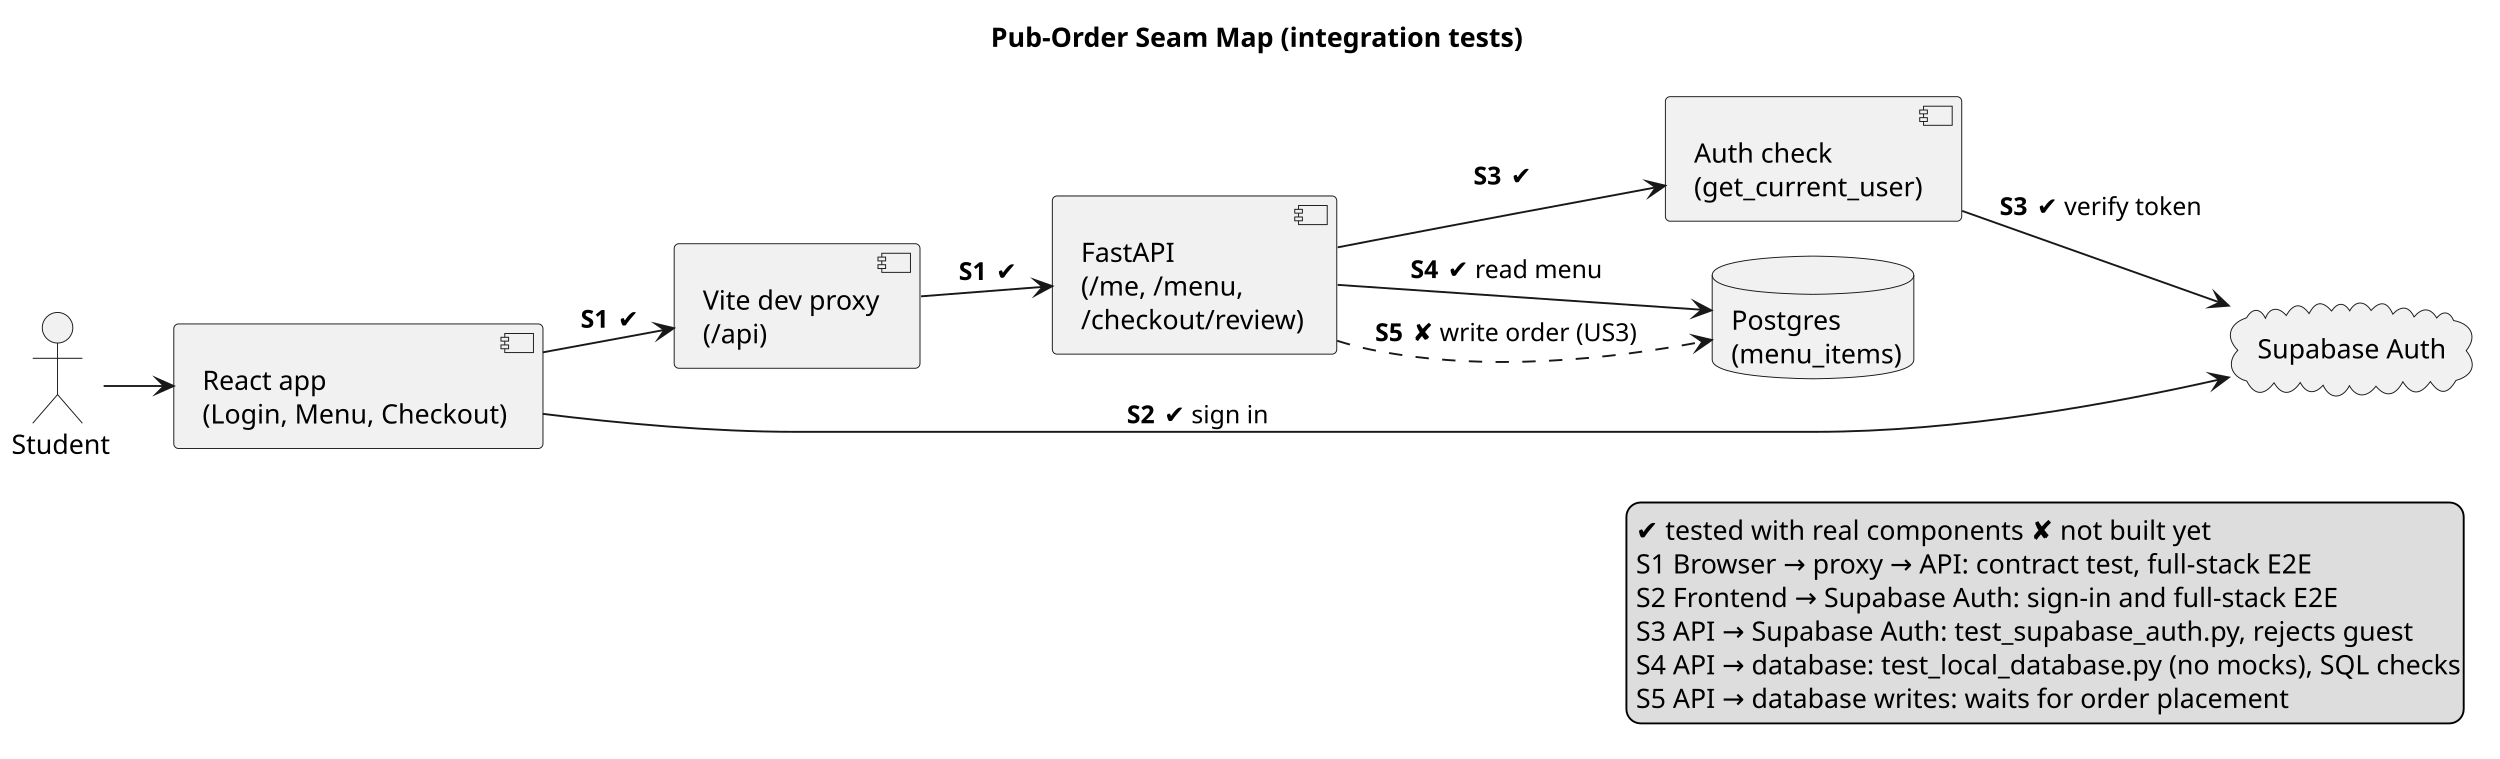
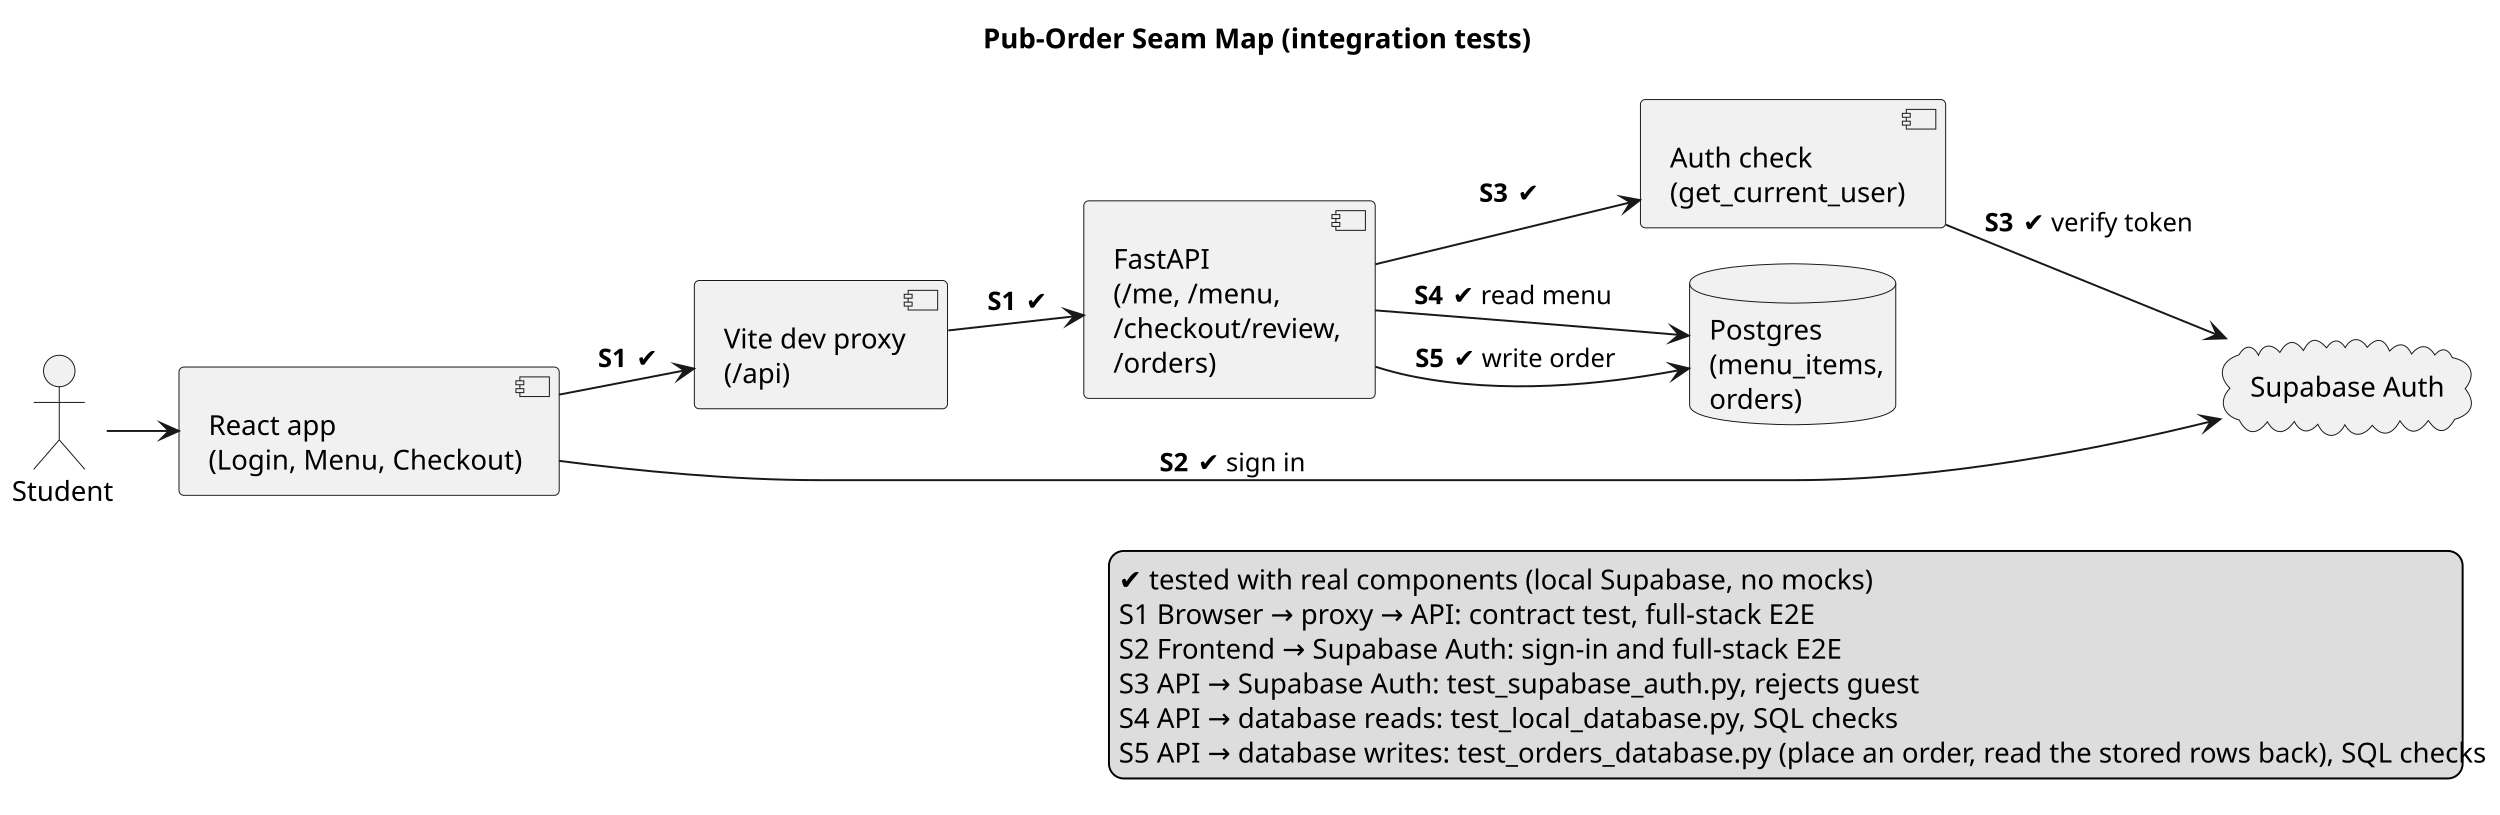
- <svg xmlns="http://www.w3.org/2000/svg" version="1.1" data-diagram-type="DESCRIPTION" style="width:1309px;height:397px;background:#FFFFFF;" width="1309px" height="397px" viewBox="0 0 1309 397" zoomAndPan="magnify" preserveAspectRatio="none" contentStyleType="text/css">
+ <svg xmlns="http://www.w3.org/2000/svg" version="1.1" data-diagram-type="DESCRIPTION" style="width:1271px;height:414px;background:#FFFFFF;" width="1271px" height="414px" viewBox="0 0 1271 414" zoomAndPan="magnify" preserveAspectRatio="none" contentStyleType="text/css">
  <defs />
  <g font-family="sans-serif" lengthAdjust="spacing">
    <g class="title" data-source-line="1">
-       <text x="518.759" y="24.533" fill="#000" font-size="14" textLength="264.482" font-weight="700">Pub-Order Seam Map (integration tests)</text>
+       <text x="499.759" y="24.533" fill="#000" font-size="14" textLength="264.482" font-weight="700">Pub-Order Seam Map (integration tests)</text>
    </g>
    <g class="entity" data-qualified-name="Student" id="ent0001" data-source-line="8">
-       <ellipse cx="30.131" cy="171.609" rx="8" ry="8" fill="#F1F1F1" style="stroke:#181818;stroke-width:0.5;" />
-       <path d="M30.131,179.609 L30.131,206.609 M17.131,187.609 L43.131,187.609 M30.131,206.609 L17.131,221.609 M30.131,206.609 L43.131,221.609" style="stroke:#181818;stroke-width:0.5;" fill="none" />
-       <text x="6" y="237.643" fill="#000" font-size="14" textLength="48.262">Student</text>
+       <ellipse cx="30.131" cy="188.609" rx="8" ry="8" fill="#F1F1F1" style="stroke:#181818;stroke-width:0.5;" />
+       <path d="M30.131,196.609 L30.131,223.609 M17.131,204.609 L43.131,204.609 M30.131,223.609 L17.131,238.609 M30.131,223.609 L43.131,238.609" style="stroke:#181818;stroke-width:0.5;" fill="none" />
+       <text x="6" y="254.643" fill="#000" font-size="14" textLength="48.262">Student</text>
    </g>
    <g class="entity" data-qualified-name="Web" id="ent0002" data-source-line="9">
-       <rect x="91" y="169.609" width="193.303" height="65.219" fill="#F1F1F1" style="stroke:#181818;stroke-width:0.5;" rx="2.5" ry="2.5" />
-       <rect x="264.303" y="174.609" width="15" height="10" fill="#F1F1F1" style="stroke:#181818;stroke-width:0.5;" />
-       <rect x="262.303" y="176.609" width="4" height="2" fill="#F1F1F1" style="stroke:#181818;stroke-width:0.5;" />
-       <rect x="262.303" y="180.609" width="4" height="2" fill="#F1F1F1" style="stroke:#181818;stroke-width:0.5;" />
-       <text x="106" y="204.143" fill="#000" font-size="14" textLength="63.82">React app</text>
-       <text x="106" y="221.752" fill="#000" font-size="14" textLength="153.303">(Login, Menu, Checkout)</text>
+       <rect x="91" y="186.609" width="193.303" height="65.219" fill="#F1F1F1" style="stroke:#181818;stroke-width:0.5;" rx="2.5" ry="2.5" />
+       <rect x="264.303" y="191.609" width="15" height="10" fill="#F1F1F1" style="stroke:#181818;stroke-width:0.5;" />
+       <rect x="262.303" y="193.609" width="4" height="2" fill="#F1F1F1" style="stroke:#181818;stroke-width:0.5;" />
+       <rect x="262.303" y="197.609" width="4" height="2" fill="#F1F1F1" style="stroke:#181818;stroke-width:0.5;" />
+       <text x="106" y="221.143" fill="#000" font-size="14" textLength="63.82">React app</text>
+       <text x="106" y="238.752" fill="#000" font-size="14" textLength="153.303">(Login, Menu, Checkout)</text>
    </g>
    <g class="entity" data-qualified-name="Proxy" id="ent0003" data-source-line="10">
-       <rect x="353" y="127.609" width="128.71" height="65.219" fill="#F1F1F1" style="stroke:#181818;stroke-width:0.5;" rx="2.5" ry="2.5" />
-       <rect x="461.71" y="132.609" width="15" height="10" fill="#F1F1F1" style="stroke:#181818;stroke-width:0.5;" />
-       <rect x="459.71" y="134.609" width="4" height="2" fill="#F1F1F1" style="stroke:#181818;stroke-width:0.5;" />
-       <rect x="459.71" y="138.609" width="4" height="2" fill="#F1F1F1" style="stroke:#181818;stroke-width:0.5;" />
-       <text x="368" y="162.143" fill="#000" font-size="14" textLength="88.71">Vite dev proxy</text>
-       <text x="368" y="179.752" fill="#000" font-size="14" textLength="31.896">(/api)</text>
+       <rect x="353" y="142.609" width="128.71" height="65.219" fill="#F1F1F1" style="stroke:#181818;stroke-width:0.5;" rx="2.5" ry="2.5" />
+       <rect x="461.71" y="147.609" width="15" height="10" fill="#F1F1F1" style="stroke:#181818;stroke-width:0.5;" />
+       <rect x="459.71" y="149.609" width="4" height="2" fill="#F1F1F1" style="stroke:#181818;stroke-width:0.5;" />
+       <rect x="459.71" y="153.609" width="4" height="2" fill="#F1F1F1" style="stroke:#181818;stroke-width:0.5;" />
+       <text x="368" y="177.143" fill="#000" font-size="14" textLength="88.71">Vite dev proxy</text>
+       <text x="368" y="194.752" fill="#000" font-size="14" textLength="31.896">(/api)</text>
    </g>
    <g class="entity" data-qualified-name="Api" id="ent0004" data-source-line="11">
-       <rect x="551" y="102.609" width="148.931" height="82.828" fill="#F1F1F1" style="stroke:#181818;stroke-width:0.5;" rx="2.5" ry="2.5" />
-       <rect x="679.931" y="107.609" width="15" height="10" fill="#F1F1F1" style="stroke:#181818;stroke-width:0.5;" />
-       <rect x="677.931" y="109.609" width="4" height="2" fill="#F1F1F1" style="stroke:#181818;stroke-width:0.5;" />
-       <rect x="677.931" y="113.609" width="4" height="2" fill="#F1F1F1" style="stroke:#181818;stroke-width:0.5;" />
-       <text x="566" y="137.143" fill="#000" font-size="14" textLength="49.793">FastAPI</text>
-       <text x="566" y="154.752" fill="#000" font-size="14" textLength="78.579">(/me, /menu,</text>
-       <text x="566" y="172.361" fill="#000" font-size="14" textLength="108.931">/checkout/review)</text>
+       <rect x="551" y="102.109" width="148.158" height="100.438" fill="#F1F1F1" style="stroke:#181818;stroke-width:0.5;" rx="2.5" ry="2.5" />
+       <rect x="679.158" y="107.109" width="15" height="10" fill="#F1F1F1" style="stroke:#181818;stroke-width:0.5;" />
+       <rect x="677.158" y="109.109" width="4" height="2" fill="#F1F1F1" style="stroke:#181818;stroke-width:0.5;" />
+       <rect x="677.158" y="113.109" width="4" height="2" fill="#F1F1F1" style="stroke:#181818;stroke-width:0.5;" />
+       <text x="566" y="136.643" fill="#000" font-size="14" textLength="49.793">FastAPI</text>
+       <text x="566" y="154.252" fill="#000" font-size="14" textLength="78.579">(/me, /menu,</text>
+       <text x="566" y="171.861" fill="#000" font-size="14" textLength="108.158">/checkout/review,</text>
+       <text x="566" y="189.471" fill="#000" font-size="14" textLength="48.234">/orders)</text>
    </g>
    <g class="entity" data-qualified-name="AuthCheck" id="ent0005" data-source-line="12">
-       <rect x="872" y="50.609" width="155.165" height="65.219" fill="#F1F1F1" style="stroke:#181818;stroke-width:0.5;" rx="2.5" ry="2.5" />
-       <rect x="1007.165" y="55.609" width="15" height="10" fill="#F1F1F1" style="stroke:#181818;stroke-width:0.5;" />
-       <rect x="1005.165" y="57.609" width="4" height="2" fill="#F1F1F1" style="stroke:#181818;stroke-width:0.5;" />
-       <rect x="1005.165" y="61.609" width="4" height="2" fill="#F1F1F1" style="stroke:#181818;stroke-width:0.5;" />
-       <text x="887" y="85.143" fill="#000" font-size="14" textLength="69.262">Auth check</text>
-       <text x="887" y="102.752" fill="#000" font-size="14" textLength="115.165">(get_current_user)</text>
+       <rect x="834" y="50.609" width="155.165" height="65.219" fill="#F1F1F1" style="stroke:#181818;stroke-width:0.5;" rx="2.5" ry="2.5" />
+       <rect x="969.165" y="55.609" width="15" height="10" fill="#F1F1F1" style="stroke:#181818;stroke-width:0.5;" />
+       <rect x="967.165" y="57.609" width="4" height="2" fill="#F1F1F1" style="stroke:#181818;stroke-width:0.5;" />
+       <rect x="967.165" y="61.609" width="4" height="2" fill="#F1F1F1" style="stroke:#181818;stroke-width:0.5;" />
+       <text x="849" y="85.143" fill="#000" font-size="14" textLength="69.262">Auth check</text>
+       <text x="849" y="102.752" fill="#000" font-size="14" textLength="115.165">(get_current_user)</text>
    </g>
    <g class="entity" data-qualified-name="Auth" id="ent0006" data-source-line="13">
-       <path d="M1176.299,166.418 C1179.268,161.179 1183.454,161.148 1186.193,166.629 C1188.482,160.474 1193.373,160.813 1197.072,165.17 C1200.579,159.251 1204.541,158.031 1209.049,164.177 C1212.468,157.685 1216.042,157.471 1220.83,162.815 C1223.815,158.461 1227.258,157.964 1230.318,162.738 C1233.434,157.153 1238.207,157.499 1241.496,162.557 C1246.28,157.343 1250.045,157.939 1252.863,164.462 C1257.006,160.104 1261.203,159.991 1264.004,165.916 C1268.032,161.185 1272.325,160.713 1275.868,166.466 C1279.24,162.412 1282.719,163.223 1284.75,167.84 C1293.338,169.442 1297.641,175.787 1291.301,183.596 C1297.191,191.064 1294.577,196.711 1285.949,199.2 C1281.659,206.52 1277.508,206.947 1272.561,199.808 C1267.703,206.375 1263.086,207.638 1258.136,199.901 C1254.722,206.43 1249.669,208.994 1244.052,202.236 C1239.805,207.764 1234.139,208.925 1230.13,201.971 C1226.439,209.174 1219.81,209.247 1216.395,201.714 C1211.917,206.61 1207.617,206.228 1204.418,200.3 C1200.2,206.429 1195.054,207.823 1190.696,200.443 C1185.675,207.121 1180.491,207.426 1176.41,199.522 C1168.253,197.422 1165.531,189.73 1171.69,183.43 C1164.852,176.433 1167.503,169.178 1176.299,166.418" style="stroke:#181818;stroke-width:0.5;" fill="#F1F1F1" />
-       <text x="1182" y="187.643" fill="#000" font-size="14" textLength="95.744">Supabase Auth</text>
+       <path d="M1138.299,180.418 C1141.268,175.179 1145.454,175.148 1148.193,180.629 C1150.482,174.474 1155.373,174.813 1159.072,179.17 C1162.579,173.251 1166.541,172.031 1171.049,178.177 C1174.468,171.685 1178.042,171.471 1182.83,176.815 C1185.815,172.461 1189.258,171.964 1192.318,176.738 C1195.434,171.153 1200.207,171.499 1203.496,176.557 C1208.28,171.343 1212.045,171.939 1214.863,178.462 C1219.006,174.104 1223.203,173.991 1226.004,179.916 C1230.032,175.185 1234.325,174.713 1237.868,180.466 C1241.24,176.412 1244.719,177.223 1246.75,181.84 C1255.338,183.442 1259.641,189.787 1253.301,197.596 C1259.191,205.064 1256.577,210.711 1247.949,213.2 C1243.659,220.52 1239.508,220.947 1234.561,213.808 C1229.703,220.375 1225.086,221.638 1220.136,213.901 C1216.722,220.43 1211.669,222.994 1206.052,216.236 C1201.805,221.764 1196.139,222.925 1192.13,215.971 C1188.439,223.174 1181.81,223.247 1178.395,215.714 C1173.917,220.61 1169.617,220.228 1166.418,214.3 C1162.2,220.429 1157.054,221.823 1152.696,214.443 C1147.675,221.121 1142.491,221.426 1138.41,213.522 C1130.253,211.422 1127.531,203.73 1133.69,197.43 C1126.852,190.433 1129.503,183.178 1138.299,180.418" style="stroke:#181818;stroke-width:0.5;" fill="#F1F1F1" />
+       <text x="1144" y="201.643" fill="#000" font-size="14" textLength="95.744">Supabase Auth</text>
    </g>
    <g class="entity" data-qualified-name="Db" id="ent0007" data-source-line="14">
-       <path d="M896.5,144.109 C896.5,134.109 949.29,134.109 949.29,134.109 C949.29,134.109 1002.079,134.109 1002.079,144.109 L1002.079,188.328 C1002.079,198.328 949.29,198.328 949.29,198.328 C949.29,198.328 896.5,198.328 896.5,188.328 L896.5,144.109" style="stroke:#181818;stroke-width:0.5;" fill="#F1F1F1" />
-       <path d="M896.5,144.109 C896.5,154.109 949.29,154.109 949.29,154.109 C949.29,154.109 1002.079,154.109 1002.079,144.109" style="stroke:#181818;stroke-width:0.5;" fill="none" />
-       <text x="906.5" y="172.643" fill="#000" font-size="14" textLength="55.248">Postgres</text>
-       <text x="906.5" y="190.252" fill="#000" font-size="14" textLength="85.579">(menu_items)</text>
+       <path d="M859,144.109 C859,134.109 911.403,134.109 911.403,134.109 C911.403,134.109 963.807,134.109 963.807,144.109 L963.807,205.938 C963.807,215.938 911.403,215.938 911.403,215.938 C911.403,215.938 859,215.938 859,205.938 L859,144.109" style="stroke:#181818;stroke-width:0.5;" fill="#F1F1F1" />
+       <path d="M859,144.109 C859,154.109 911.403,154.109 911.403,154.109 C911.403,154.109 963.807,154.109 963.807,144.109" style="stroke:#181818;stroke-width:0.5;" fill="none" />
+       <text x="869" y="172.643" fill="#000" font-size="14" textLength="55.248">Postgres</text>
+       <text x="869" y="190.252" fill="#000" font-size="14" textLength="84.807">(menu_items,</text>
+       <text x="869" y="207.861" fill="#000" font-size="14" textLength="44.345">orders)</text>
    </g>
    <g class="link" data-entity-1="ent0001" data-entity-2="ent0002" id="lnk8" data-link-type="dependency">
-       <polygon points="90.88,202.109,81.88,198.109,85.88,202.109,81.88,206.109,90.88,202.109" fill="#181818" style="stroke:#181818;stroke-width:1;stroke-linejoin:miter;stroke-miterlimit:10;" />
-       <path d="M54.28,202.109 C64.532,202.109 72.322,202.109 85.88,202.109" style="stroke:#181818;stroke-width:1;" fill="none" />
+       <polygon points="90.88,219.109,81.88,215.109,85.88,219.109,81.88,223.109,90.88,219.109" fill="#181818" style="stroke:#181818;stroke-width:1;stroke-linejoin:miter;stroke-miterlimit:10;" />
+       <path d="M54.28,219.109 C64.532,219.109 72.322,219.109 85.88,219.109" style="stroke:#181818;stroke-width:1;" fill="none" />
    </g>
    <g class="link" data-entity-1="ent0002" data-entity-2="ent0003" id="lnk9" data-link-type="dependency">
-       <polygon points="352.811,171.842,343.235,169.538,347.893,172.747,344.684,177.406,352.811,171.842" fill="#181818" style="stroke:#181818;stroke-width:1;stroke-linejoin:miter;stroke-miterlimit:10;" />
-       <path d="M284.202,184.48 C307.356,180.215 326.627,176.665 347.893,172.747" style="stroke:#181818;stroke-width:1;" fill="none" />
-       <text x="304" y="171.604" fill="#000" font-size="13" textLength="15.901" font-weight="700">S1</text>
-       <text x="323.513" y="171.604" fill="#000" font-size="13">✔</text>
+       <polygon points="352.811,187.4,343.216,185.178,347.901,188.348,344.732,193.033,352.811,187.4" fill="#181818" style="stroke:#181818;stroke-width:1;stroke-linejoin:miter;stroke-miterlimit:10;" />
+       <path d="M284.202,200.641 C307.356,196.172 326.635,192.452 347.901,188.348" style="stroke:#181818;stroke-width:1;" fill="none" />
+       <text x="304" y="186.604" fill="#000" font-size="13" textLength="15.901" font-weight="700">S1</text>
+       <text x="323.513" y="186.604" fill="#000" font-size="13">✔</text>
    </g>
    <g class="link" data-entity-1="ent0003" data-entity-2="ent0004" id="lnk10" data-link-type="dependency">
-       <polygon points="550.943,149.823,541.66,146.532,545.958,150.21,542.279,154.507,550.943,149.823" fill="#181818" style="stroke:#181818;stroke-width:1;stroke-linejoin:miter;stroke-miterlimit:10;" />
-       <path d="M482.269,155.156 C504.011,153.468 523.51,151.953 545.958,150.21" style="stroke:#181818;stroke-width:1;" fill="none" />
-       <text x="502" y="146.604" fill="#000" font-size="13" textLength="15.901" font-weight="700">S1</text>
-       <text x="521.513" y="146.604" fill="#000" font-size="13">✔</text>
+       <polygon points="550.986,160.281,541.597,157.307,546.017,160.837,542.487,165.257,550.986,160.281" fill="#181818" style="stroke:#181818;stroke-width:1;stroke-linejoin:miter;stroke-miterlimit:10;" />
+       <path d="M482.114,167.99 C503.921,165.549 523.525,163.355 546.017,160.837" style="stroke:#181818;stroke-width:1;" fill="none" />
+       <text x="502" y="157.604" fill="#000" font-size="13" textLength="15.901" font-weight="700">S1</text>
+       <text x="521.513" y="157.604" fill="#000" font-size="13">✔</text>
    </g>
    <g class="link" data-entity-1="ent0002" data-entity-2="ent0006" id="lnk11" data-link-type="dependency">
-       <polygon points="1166.948,197.622,1157.289,195.701,1162.071,198.723,1159.049,203.505,1166.948,197.622" fill="#181818" style="stroke:#181818;stroke-width:1;stroke-linejoin:miter;stroke-miterlimit:10;" />
-       <path d="M284.224,216.693 C324.904,221.718 372.917,226.109 416.5,226.109 C416.5,226.109 416.5,226.109 950.5,226.109 C1025.639,226.109 1105.922,211.39 1162.071,198.723" style="stroke:#181818;stroke-width:1;" fill="none" />
-       <text x="590" y="221.604" fill="#000" font-size="13" textLength="15.901" font-weight="700">S2</text>
-       <text x="609.513" y="221.604" fill="#000" font-size="13" textLength="51.6">✔ sign in</text>
+       <polygon points="1128.758,213.1,1119.062,211.367,1123.903,214.295,1120.975,219.135,1128.758,213.1" fill="#181818" style="stroke:#181818;stroke-width:1;stroke-linejoin:miter;stroke-miterlimit:10;" />
+       <path d="M284.204,234.3 C324.88,239.535 372.896,244.109 416.5,244.109 C416.5,244.109 416.5,244.109 912.5,244.109 C987.69,244.109 1067.806,228.103 1123.903,214.295" style="stroke:#181818;stroke-width:1;" fill="none" />
+       <text x="589.5" y="239.604" fill="#000" font-size="13" textLength="15.901" font-weight="700">S2</text>
+       <text x="609.013" y="239.604" fill="#000" font-size="13" textLength="51.6">✔ sign in</text>
    </g>
    <g class="link" data-entity-1="ent0004" data-entity-2="ent0005" id="lnk12" data-link-type="dependency">
-       <polygon points="871.894,97.206,862.316,94.911,866.977,98.116,863.772,102.777,871.894,97.206" fill="#181818" style="stroke:#181818;stroke-width:1;stroke-linejoin:miter;stroke-miterlimit:10;" />
-       <path d="M700.398,129.507 C706.352,128.351 712.276,127.206 718,126.109 C769.275,116.284 822.108,106.421 866.977,98.116" style="stroke:#181818;stroke-width:1;" fill="none" />
-       <text x="771.5" y="96.604" fill="#000" font-size="13" textLength="15.901" font-weight="700">S3</text>
-       <text x="791.013" y="96.604" fill="#000" font-size="13">✔</text>
+       <polygon points="833.755,101.722,824.066,99.956,828.896,102.901,825.951,107.731,833.755,101.722" fill="#181818" style="stroke:#181818;stroke-width:1;stroke-linejoin:miter;stroke-miterlimit:10;" />
+       <path d="M699.266,134.34 C740.508,124.338 787.099,113.038 828.896,102.901" style="stroke:#181818;stroke-width:1;" fill="none" />
+       <text x="752" y="102.604" fill="#000" font-size="13" textLength="15.901" font-weight="700">S3</text>
+       <text x="771.513" y="102.604" fill="#000" font-size="13">✔</text>
    </g>
    <g class="link" data-entity-1="ent0005" data-entity-2="ent0006" id="lnk13" data-link-type="dependency">
-       <polygon points="1166.931,160.045,1159.791,153.262,1162.22,158.371,1157.111,160.8,1166.931,160.045" fill="#181818" style="stroke:#181818;stroke-width:1;stroke-linejoin:miter;stroke-miterlimit:10;" />
-       <path d="M1027.339,110.424 C1071.293,126.048 1120.996,143.717 1162.22,158.371" style="stroke:#181818;stroke-width:1;" fill="none" />
-       <text x="1047" y="112.604" fill="#000" font-size="13" textLength="15.901" font-weight="700">S3</text>
-       <text x="1066.513" y="112.604" fill="#000" font-size="13" textLength="80.495">✔ verify token</text>
+       <polygon points="1131.63,172.02,1124.794,164.93,1126.997,170.14,1121.786,172.343,1131.63,172.02" fill="#181818" style="stroke:#181818;stroke-width:1;stroke-linejoin:miter;stroke-miterlimit:10;" />
+       <path d="M989.339,114.286 C1034.259,132.512 1085.471,153.292 1126.997,170.14" style="stroke:#181818;stroke-width:1;" fill="none" />
+       <text x="1009" y="117.604" fill="#000" font-size="13" textLength="15.901" font-weight="700">S3</text>
+       <text x="1028.513" y="117.604" fill="#000" font-size="13" textLength="80.495">✔ verify token</text>
    </g>
    <g class="link" data-entity-1="ent0004" data-entity-2="ent0007" id="lnk14" data-link-type="dependency">
-       <polygon points="896.051,162.526,887.345,157.922,891.063,162.185,886.8,165.903,896.051,162.526" fill="#181818" style="stroke:#181818;stroke-width:1;stroke-linejoin:miter;stroke-miterlimit:10;" />
-       <path d="M700.373,149.157 C760.161,153.241 837.898,158.553 891.063,162.185" style="stroke:#181818;stroke-width:1;" fill="none" />
-       <text x="738.5" y="145.604" fill="#000" font-size="13" textLength="15.901" font-weight="700">S4</text>
-       <text x="758.013" y="145.604" fill="#000" font-size="13" textLength="76.172">✔ read menu</text>
+       <polygon points="858.514,170.655,849.883,165.91,853.532,170.234,849.209,173.882,858.514,170.655" fill="#181818" style="stroke:#181818;stroke-width:1;stroke-linejoin:miter;stroke-miterlimit:10;" />
+       <path d="M699.09,157.782 C734.412,160.549 777.415,163.953 816,167.109 C829.785,168.237 839.715,169.064 853.532,170.234" style="stroke:#181818;stroke-width:1;" fill="none" />
+       <text x="719" y="154.604" fill="#000" font-size="13" textLength="15.901" font-weight="700">S4</text>
+       <text x="738.513" y="154.604" fill="#000" font-size="13" textLength="76.172">✔ read menu</text>
    </g>
    <g class="link" data-entity-1="ent0004" data-entity-2="ent0007" id="lnk15" data-link-type="dependency">
-       <polygon points="896.258,178.03,886.674,175.76,891.344,178.953,888.151,183.622,896.258,178.03" fill="#181818" style="stroke:#181818;stroke-width:1;stroke-linejoin:miter;stroke-miterlimit:10;" />
-       <path d="M700.097,178.418 C706.066,180.292 712.078,181.9 718,183.109 C778.348,195.434 844.283,187.789 891.344,178.953" style="stroke:#181818;stroke-width:1;stroke-dasharray:7,7;" fill="none" />
-       <text x="720" y="178.604" fill="#000" font-size="13" textLength="15.901" font-weight="700">S5</text>
-       <text x="739.513" y="178.604" fill="#000" font-size="13" textLength="113.198">✘ write order (US3)</text>
+       <polygon points="858.69,187.298,849.108,185.019,853.775,188.216,850.578,192.883,858.69,187.298" fill="#181818" style="stroke:#181818;stroke-width:1;stroke-linejoin:miter;stroke-miterlimit:10;" />
+       <path d="M699.187,186.417 C705.124,188.292 711.107,189.9 717,191.109 C764.384,200.835 814.531,195.548 853.775,188.216" style="stroke:#181818;stroke-width:1;" fill="none" />
+       <text x="719.5" y="186.604" fill="#000" font-size="13" textLength="15.901" font-weight="700">S5</text>
+       <text x="739.013" y="186.604" fill="#000" font-size="13" textLength="75.429">✔ write order</text>
    </g>
    <g class="legend" data-source-line="25">
-       <rect x="851.585" y="263.109" width="438.415" height="115.656" fill="#DDD" style="stroke:#000;stroke-width:1;" rx="7.5" ry="7.5" />
-       <text x="856.585" y="282.643" fill="#000" font-size="14" textLength="288.012">✔ tested with real components   ✘ not built yet</text>
-       <text x="856.585" y="300.252" fill="#000" font-size="14" textLength="346.274">S1 Browser → proxy → API: contract test, full-stack E2E</text>
-       <text x="856.585" y="317.861" fill="#000" font-size="14" textLength="358.395">S2 Frontend → Supabase Auth: sign-in and full-stack E2E</text>
-       <text x="856.585" y="335.471" fill="#000" font-size="14" textLength="398.891">S3 API → Supabase Auth: test_supabase_auth.py, rejects guest</text>
-       <text x="856.585" y="353.08" fill="#000" font-size="14" textLength="428.415">S4 API → database: test_local_database.py (no mocks), SQL checks</text>
-       <text x="856.585" y="370.689" fill="#000" font-size="14" textLength="326.45">S5 API → database writes: waits for order placement</text>
+       <rect x="563.793" y="280.109" width="688.207" height="115.656" fill="#DDD" style="stroke:#000;stroke-width:1;" rx="7.5" ry="7.5" />
+       <text x="568.793" y="299.643" fill="#000" font-size="14" textLength="366.058">✔ tested with real components (local Supabase, no mocks)</text>
+       <text x="568.793" y="317.252" fill="#000" font-size="14" textLength="346.274">S1 Browser → proxy → API: contract test, full-stack E2E</text>
+       <text x="568.793" y="334.861" fill="#000" font-size="14" textLength="358.395">S2 Frontend → Supabase Auth: sign-in and full-stack E2E</text>
+       <text x="568.793" y="352.471" fill="#000" font-size="14" textLength="398.891">S3 API → Supabase Auth: test_supabase_auth.py, rejects guest</text>
+       <text x="568.793" y="370.08" fill="#000" font-size="14" textLength="394.201">S4 API → database reads: test_local_database.py, SQL checks</text>
+       <text x="568.793" y="387.689" fill="#000" font-size="14" textLength="678.207">S5 API → database writes: test_orders_database.py (place an order, read the stored rows back), SQL checks</text>
    </g>
  </g>
</svg>
